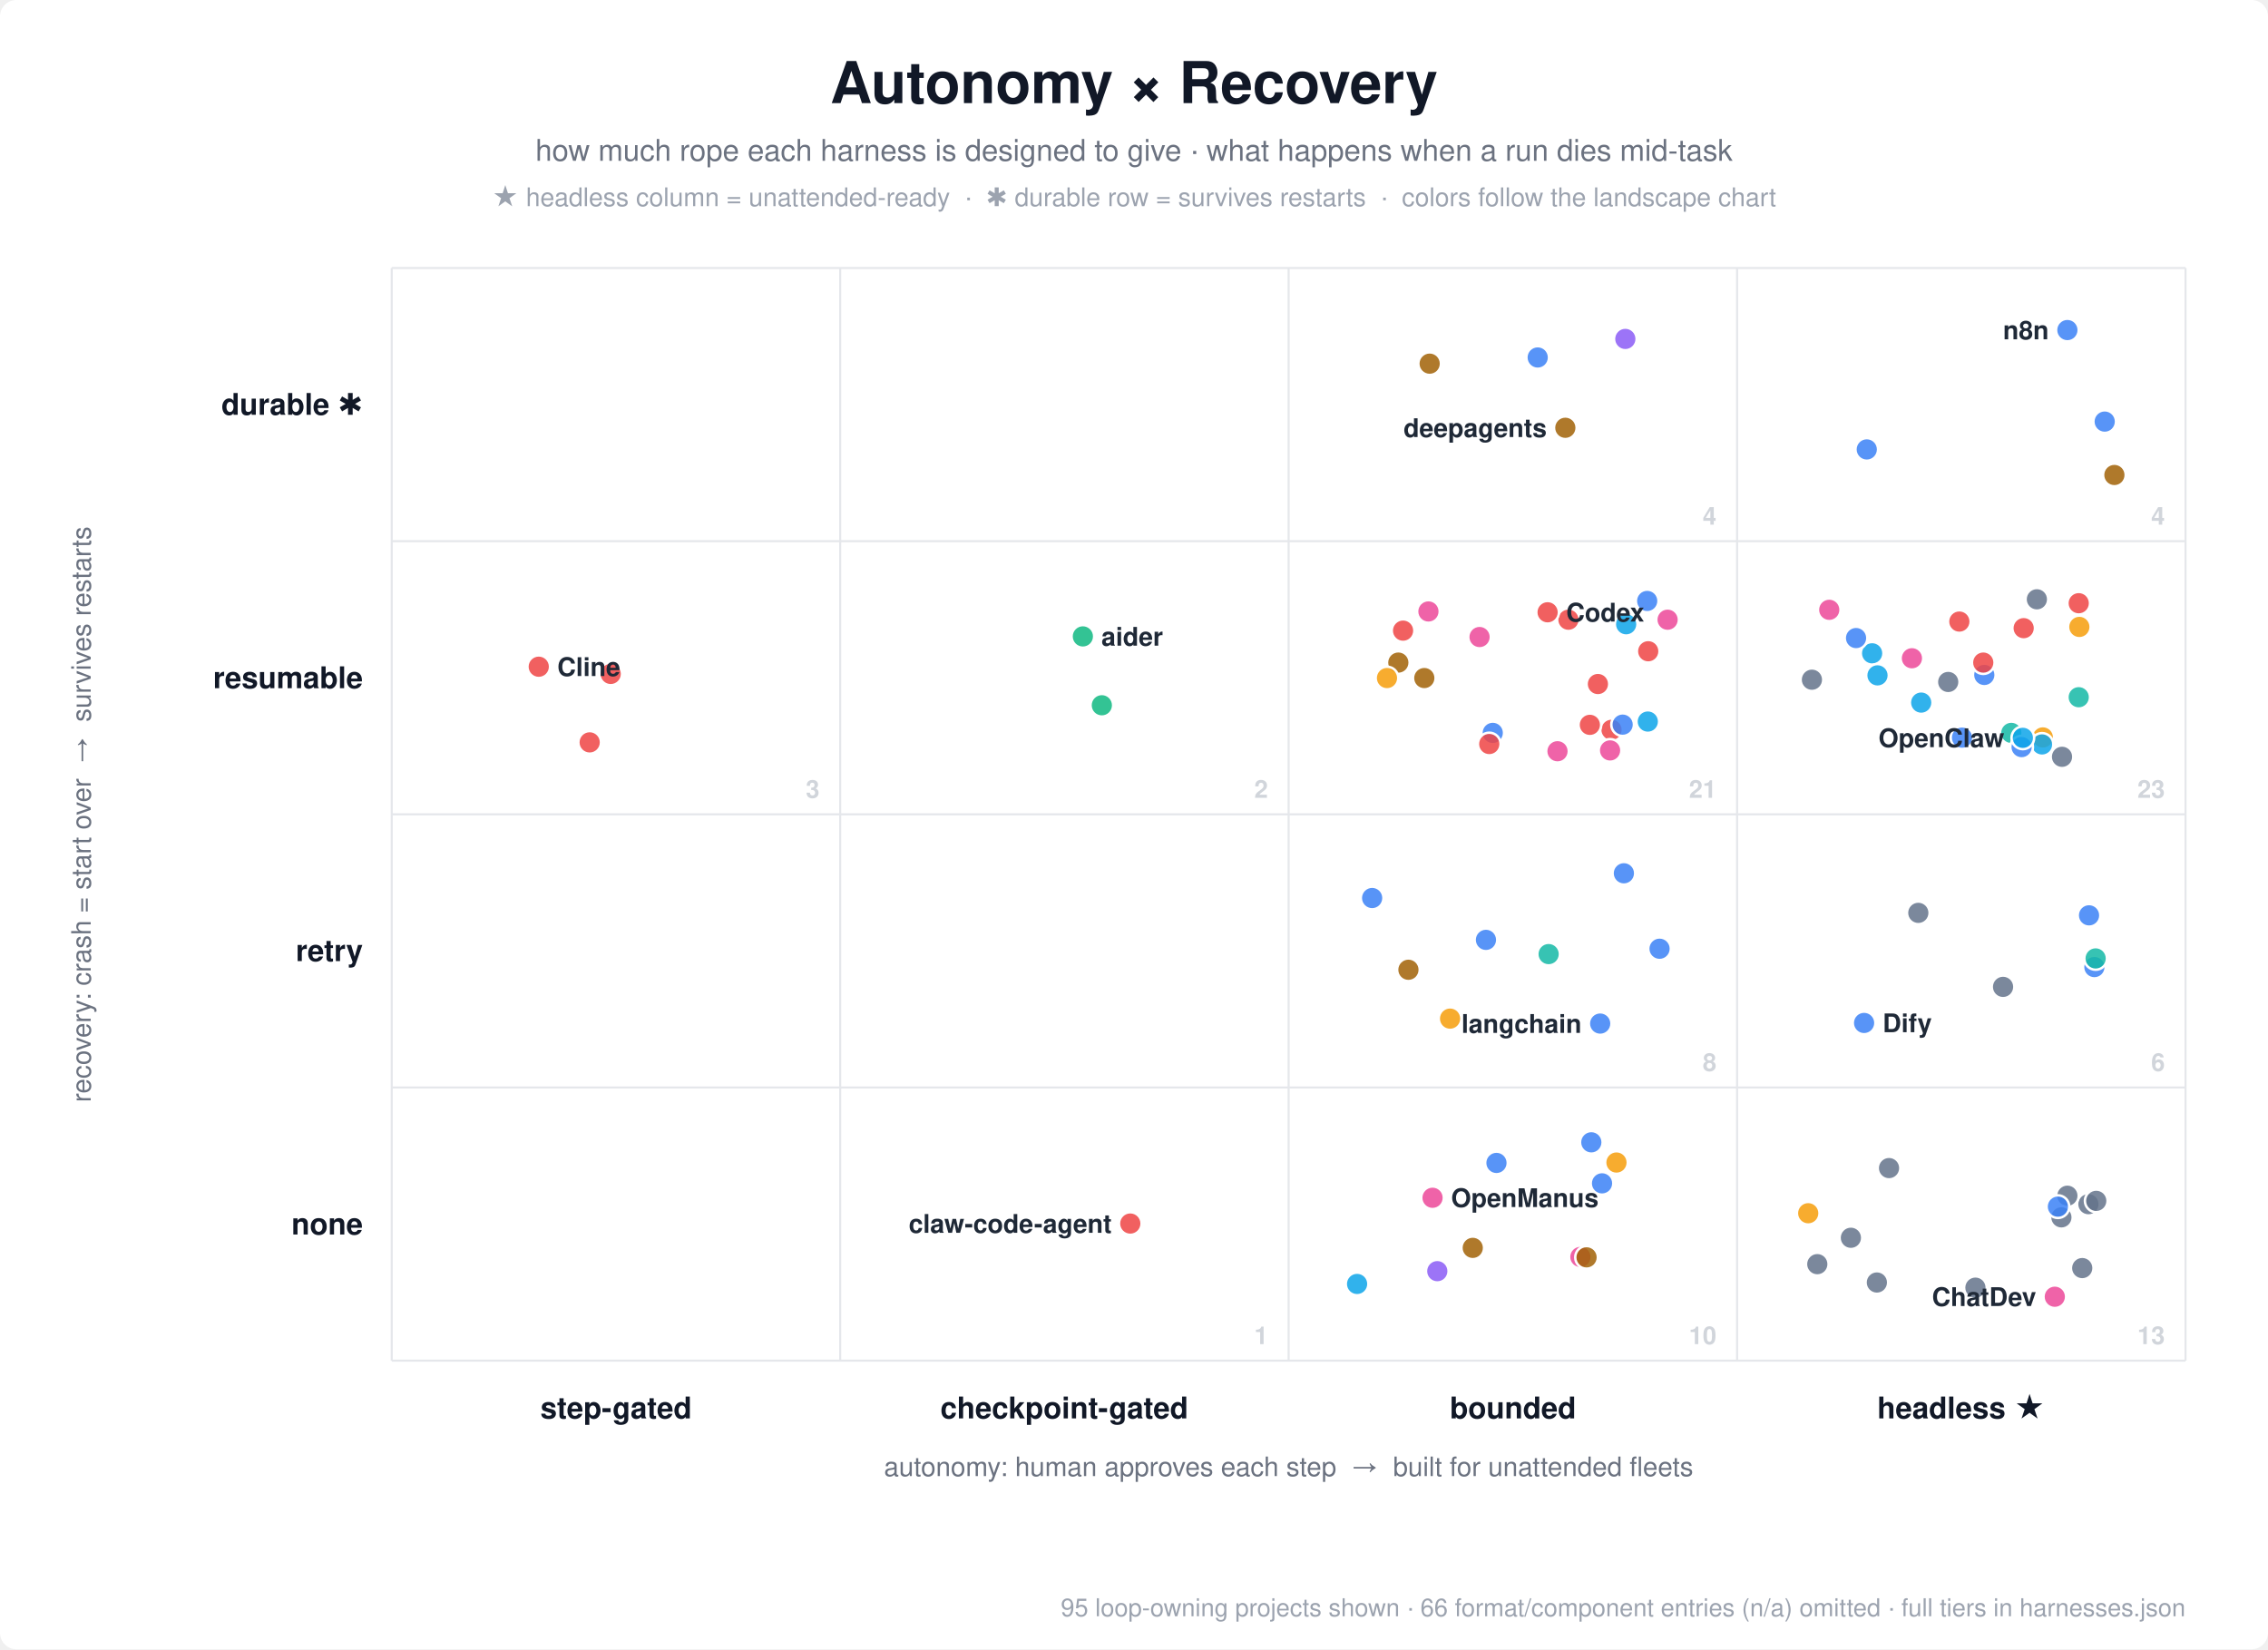
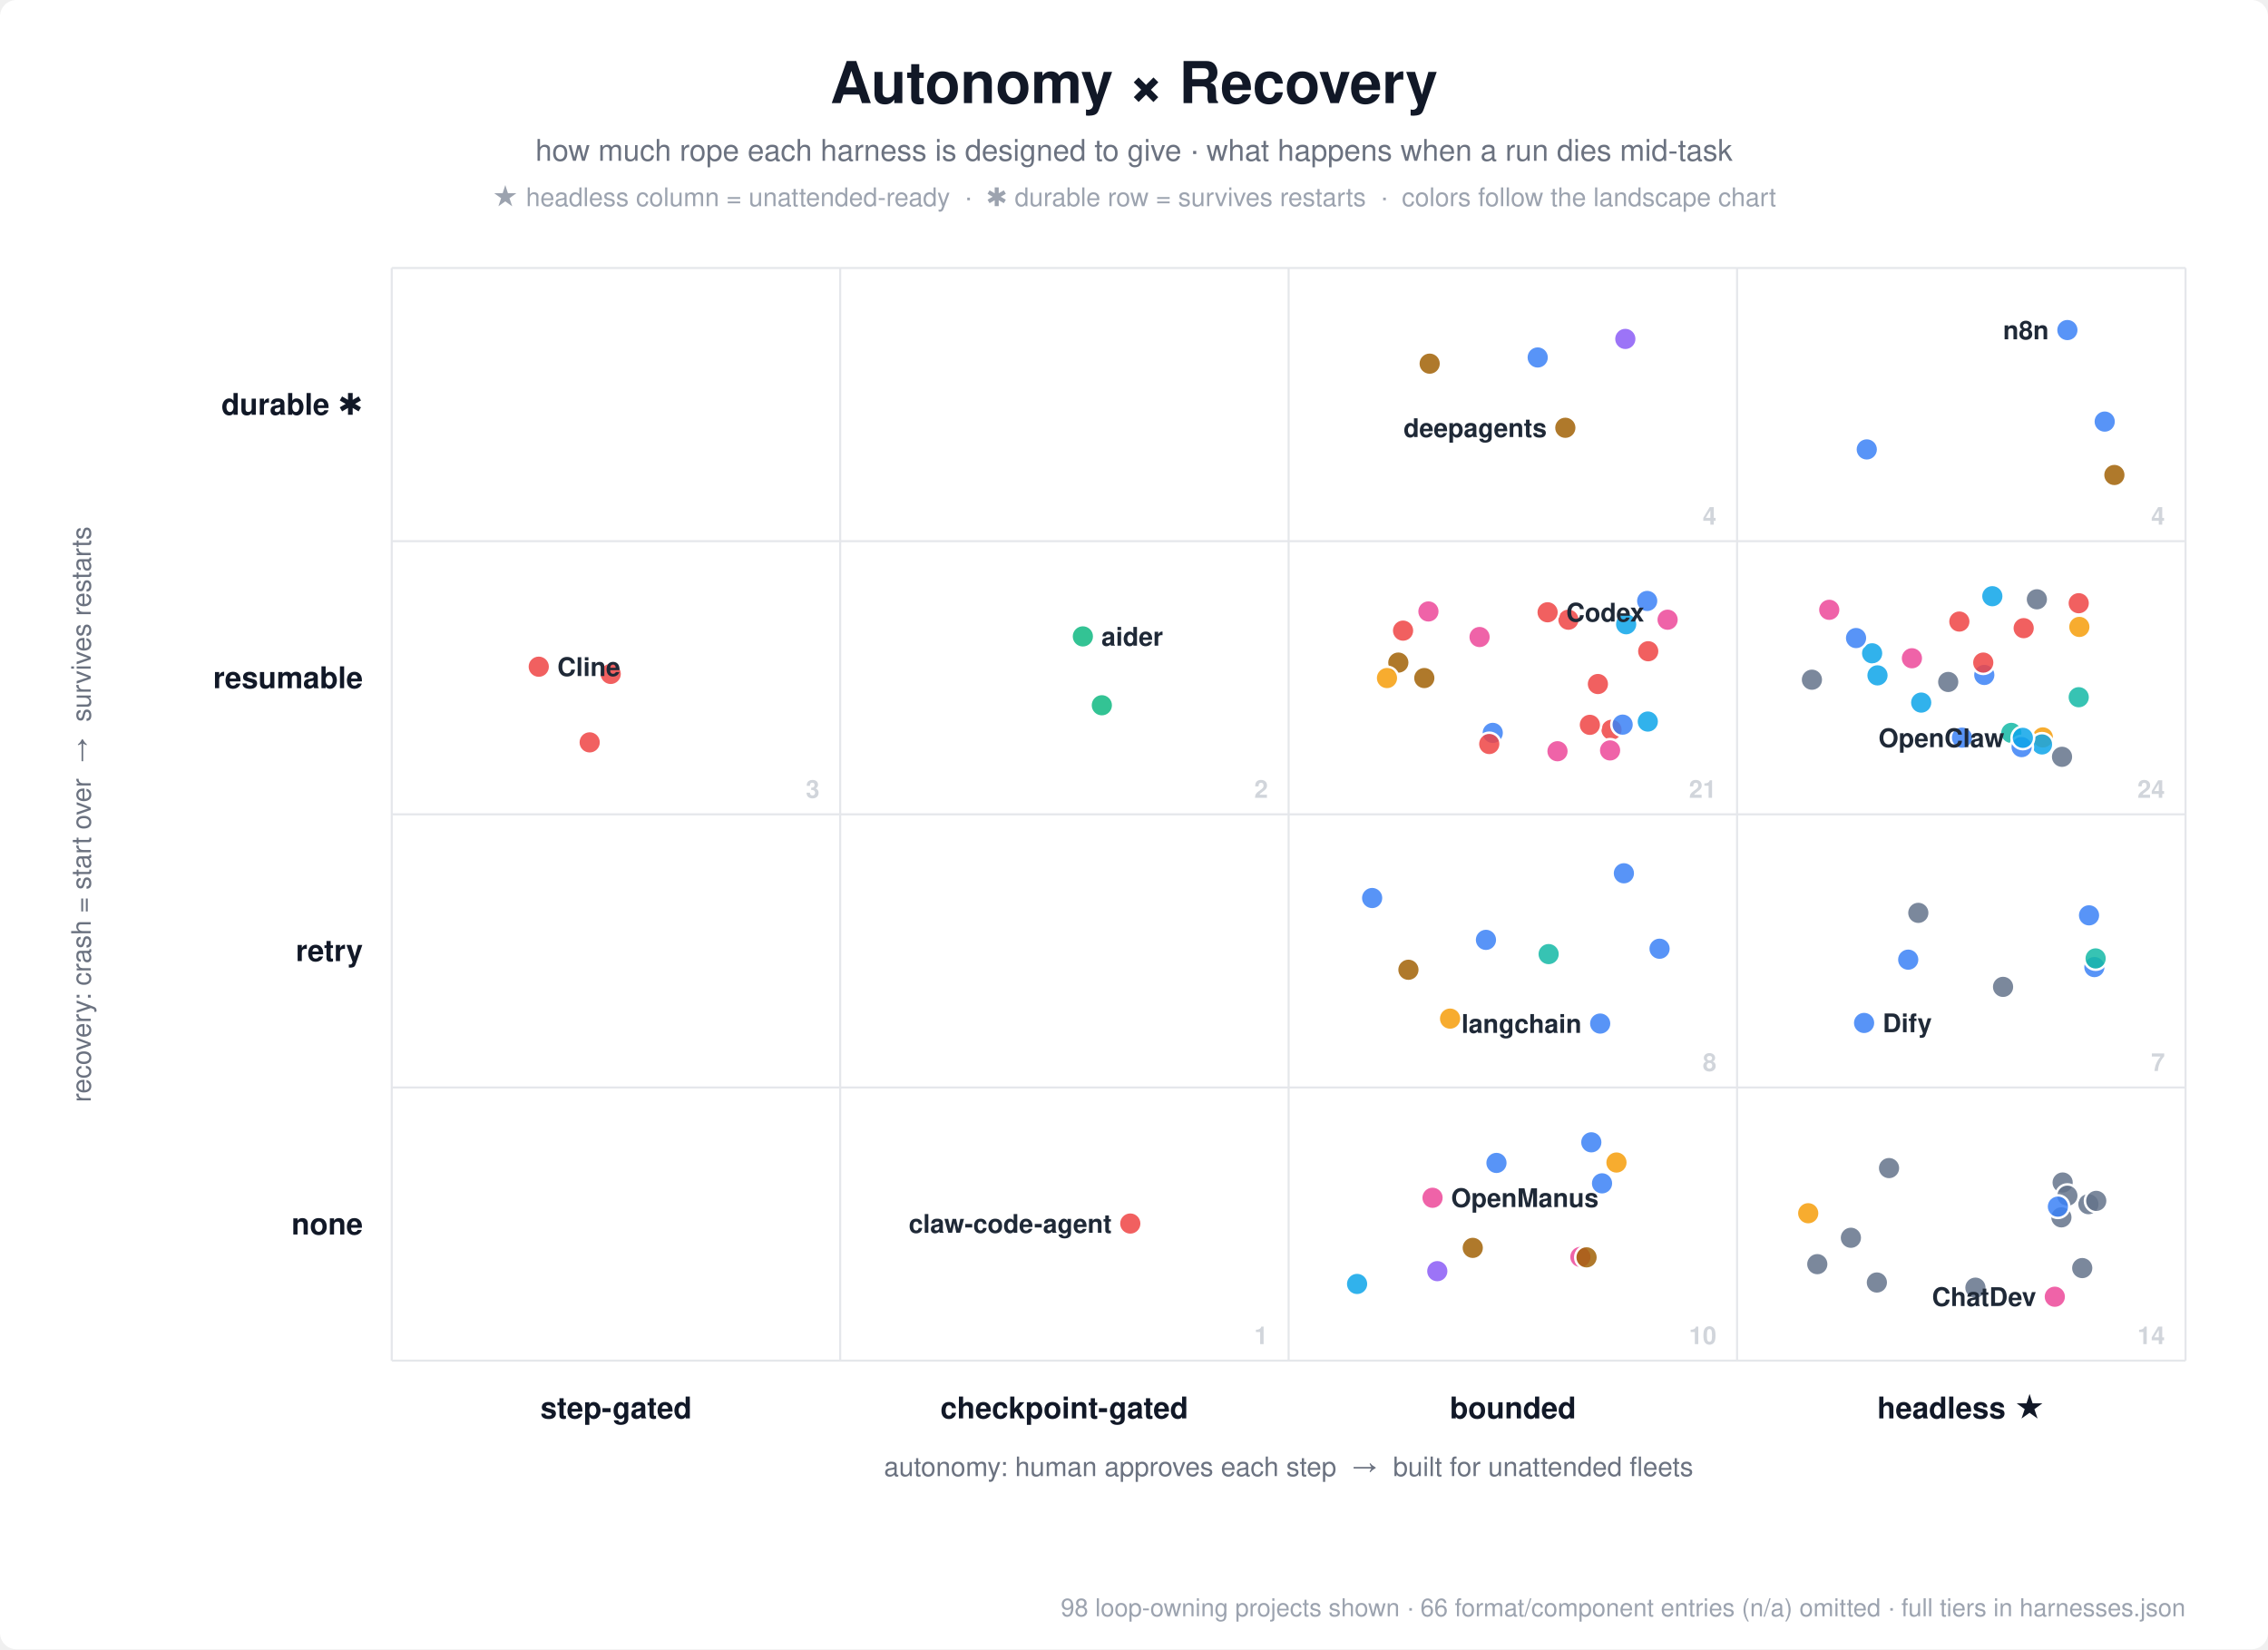
<svg xmlns="http://www.w3.org/2000/svg" viewBox="0 0 1100 800" font-family="-apple-system, 'Segoe UI', Helvetica, Arial, sans-serif">
  <rect width="1100" height="800" fill="#ffffff" rx="8" />
  <text x="550.0" y="50" text-anchor="middle" font-size="28" font-weight="700" fill="#111827">Autonomy × Recovery</text>
  <text x="550.0" y="78" text-anchor="middle" font-size="14.5" fill="#6b7280">how much rope each harness is designed to give · what happens when a run dies mid-task</text>
  <text x="550.0" y="100" text-anchor="middle" font-size="12.5" fill="#9ca3af">★ headless column = unattended-ready  ·  ✱ durable row = survives restarts  ·  colors follow the landscape chart</text>
  <line x1="190.0" y1="130" x2="190.0" y2="660" stroke="#e5e7eb" stroke-width="1" />
  <line x1="407.5" y1="130" x2="407.5" y2="660" stroke="#e5e7eb" stroke-width="1" />
  <line x1="625.0" y1="130" x2="625.0" y2="660" stroke="#e5e7eb" stroke-width="1" />
  <line x1="842.5" y1="130" x2="842.5" y2="660" stroke="#e5e7eb" stroke-width="1" />
  <line x1="1060.0" y1="130" x2="1060.0" y2="660" stroke="#e5e7eb" stroke-width="1" />
  <line x1="190" y1="130.0" x2="1060" y2="130.0" stroke="#e5e7eb" stroke-width="1" />
  <line x1="190" y1="262.5" x2="1060" y2="262.5" stroke="#e5e7eb" stroke-width="1" />
  <line x1="190" y1="395.0" x2="1060" y2="395.0" stroke="#e5e7eb" stroke-width="1" />
  <line x1="190" y1="527.5" x2="1060" y2="527.5" stroke="#e5e7eb" stroke-width="1" />
  <line x1="190" y1="660.0" x2="1060" y2="660.0" stroke="#e5e7eb" stroke-width="1" />
  <text x="298.8" y="688" text-anchor="middle" font-size="14.5" font-weight="600" fill="#111827">step-gated</text>
  <text x="516.2" y="688" text-anchor="middle" font-size="14.5" font-weight="600" fill="#111827">checkpoint-gated</text>
  <text x="733.8" y="688" text-anchor="middle" font-size="14.5" font-weight="600" fill="#111827">bounded</text>
  <text x="951.2" y="688" text-anchor="middle" font-size="14.5" font-weight="600" fill="#111827">headless ★</text>
  <text x="625.0" y="716" text-anchor="middle" font-size="13" fill="#6b7280">autonomy: human approves each step  →  built for unattended fleets</text>
  <text x="176" y="598.8" text-anchor="end" font-size="14.5" font-weight="600" fill="#111827">none</text>
  <text x="176" y="466.2" text-anchor="end" font-size="14.5" font-weight="600" fill="#111827">retry</text>
  <text x="176" y="333.8" text-anchor="end" font-size="14.5" font-weight="600" fill="#111827">resumable</text>
  <text x="176" y="201.2" text-anchor="end" font-size="14.5" font-weight="600" fill="#111827">durable ✱</text>
  <text x="44" y="395" font-size="13" fill="#6b7280" transform="rotate(-90 44 395)" text-anchor="middle">recovery: crash = start over  →  survives restarts</text>
  <text x="832.5" y="652.0" text-anchor="end" font-size="12" fill="#d1d5db" font-weight="700">10</text>
  <text x="832.5" y="254.5" text-anchor="end" font-size="12" fill="#d1d5db" font-weight="700">4</text>
  <text x="832.5" y="387.0" text-anchor="end" font-size="12" fill="#d1d5db" font-weight="700">21</text>
  <text x="397.5" y="387.0" text-anchor="end" font-size="12" fill="#d1d5db" font-weight="700">3</text>
-   <text x="1050.0" y="387.0" text-anchor="end" font-size="12" fill="#d1d5db" font-weight="700">23</text>
+   <text x="1050.0" y="387.0" text-anchor="end" font-size="12" fill="#d1d5db" font-weight="700">24</text>
  <text x="615.0" y="652.0" text-anchor="end" font-size="12" fill="#d1d5db" font-weight="700">1</text>
  <text x="832.5" y="519.5" text-anchor="end" font-size="12" fill="#d1d5db" font-weight="700">8</text>
-   <text x="1050.0" y="652.0" text-anchor="end" font-size="12" fill="#d1d5db" font-weight="700">13</text>
+   <text x="1050.0" y="652.0" text-anchor="end" font-size="12" fill="#d1d5db" font-weight="700">14</text>
  <text x="1050.0" y="254.5" text-anchor="end" font-size="12" fill="#d1d5db" font-weight="700">4</text>
-   <text x="1050.0" y="519.5" text-anchor="end" font-size="12" fill="#d1d5db" font-weight="700">6</text>
+   <text x="1050.0" y="519.5" text-anchor="end" font-size="12" fill="#d1d5db" font-weight="700">7</text>
  <text x="615.0" y="387.0" text-anchor="end" font-size="12" fill="#d1d5db" font-weight="700">2</text>
  <circle cx="958.1" cy="624.6" r="5.5" fill="#64748b" fill-opacity="0.85" stroke="#ffffff" stroke-width="1.2" />
  <circle cx="931.8" cy="340.8" r="5.5" fill="#0ea5e9" fill-opacity="0.85" stroke="#ffffff" stroke-width="1.2" />
  <circle cx="916.2" cy="566.6" r="5.5" fill="#64748b" fill-opacity="0.85" stroke="#ffffff" stroke-width="1.2" />
  <circle cx="897.7" cy="600.4" r="5.5" fill="#64748b" fill-opacity="0.85" stroke="#ffffff" stroke-width="1.2" />
  <circle cx="703.3" cy="494.1" r="5.5" fill="#f59e0b" fill-opacity="0.85" stroke="#ffffff" stroke-width="1.2" />
  <circle cx="1009.9" cy="615.1" r="5.5" fill="#64748b" fill-opacity="0.85" stroke="#ffffff" stroke-width="1.2" />
  <circle cx="725.8" cy="564.1" r="5.5" fill="#3b82f6" fill-opacity="0.85" stroke="#ffffff" stroke-width="1.2" />
  <circle cx="887.2" cy="295.8" r="5.5" fill="#ec4899" fill-opacity="0.85" stroke="#ffffff" stroke-width="1.2" />
  <circle cx="971.5" cy="478.7" r="5.5" fill="#64748b" fill-opacity="0.85" stroke="#ffffff" stroke-width="1.2" />
  <circle cx="784.0" cy="563.9" r="5.5" fill="#f59e0b" fill-opacity="0.85" stroke="#ffffff" stroke-width="1.2" />
  <circle cx="975.5" cy="355.5" r="5.5" fill="#14b8a6" fill-opacity="0.85" stroke="#ffffff" stroke-width="1.2" />
  <circle cx="777.0" cy="574.0" r="5.5" fill="#3b82f6" fill-opacity="0.85" stroke="#ffffff" stroke-width="1.2" />
  <circle cx="781.6" cy="354.0" r="5.5" fill="#ef4444" fill-opacity="0.85" stroke="#ffffff" stroke-width="1.2" />
  <circle cx="697.1" cy="616.6" r="5.5" fill="#8b5cf6" fill-opacity="0.85" stroke="#ffffff" stroke-width="1.2" />
  <circle cx="548.2" cy="593.5" r="5.5" fill="#ef4444" fill-opacity="0.85" stroke="#ffffff" stroke-width="1.2" />
  <circle cx="877.0" cy="588.5" r="5.5" fill="#f59e0b" fill-opacity="0.85" stroke="#ffffff" stroke-width="1.2" />
  <circle cx="788.3" cy="164.4" r="5.5" fill="#8b5cf6" fill-opacity="0.85" stroke="#ffffff" stroke-width="1.2" />
  <circle cx="714.3" cy="605.3" r="5.5" fill="#a16207" fill-opacity="0.85" stroke="#ffffff" stroke-width="1.2" />
  <circle cx="881.4" cy="613.2" r="5.5" fill="#64748b" fill-opacity="0.85" stroke="#ffffff" stroke-width="1.2" />
  <circle cx="878.8" cy="329.7" r="5.5" fill="#64748b" fill-opacity="0.85" stroke="#ffffff" stroke-width="1.2" />
+   <circle cx="1000.4" cy="573.6" r="5.5" fill="#64748b" fill-opacity="0.85" stroke="#ffffff" stroke-width="1.2" />
  <circle cx="1012.9" cy="584.1" r="5.5" fill="#64748b" fill-opacity="0.85" stroke="#ffffff" stroke-width="1.2" />
  <circle cx="910.3" cy="622.1" r="5.5" fill="#64748b" fill-opacity="0.85" stroke="#ffffff" stroke-width="1.2" />
  <circle cx="930.4" cy="442.8" r="5.5" fill="#64748b" fill-opacity="0.85" stroke="#ffffff" stroke-width="1.2" />
  <circle cx="1016.7" cy="582.5" r="5.5" fill="#64748b" fill-opacity="0.85" stroke="#ffffff" stroke-width="1.2" />
  <circle cx="658.2" cy="622.8" r="5.5" fill="#0ea5e9" fill-opacity="0.85" stroke="#ffffff" stroke-width="1.2" />
  <circle cx="1002.7" cy="580.0" r="5.5" fill="#64748b" fill-opacity="0.85" stroke="#ffffff" stroke-width="1.2" />
  <circle cx="1000.1" cy="367.1" r="5.5" fill="#64748b" fill-opacity="0.85" stroke="#ffffff" stroke-width="1.2" />
  <circle cx="798.9" cy="291.5" r="5.5" fill="#3b82f6" fill-opacity="0.85" stroke="#ffffff" stroke-width="1.2" />
  <circle cx="999.8" cy="590.5" r="5.5" fill="#64748b" fill-opacity="0.85" stroke="#ffffff" stroke-width="1.2" />
  <circle cx="678.2" cy="321.4" r="5.5" fill="#a16207" fill-opacity="0.85" stroke="#ffffff" stroke-width="1.2" />
  <circle cx="787.6" cy="423.6" r="5.5" fill="#3b82f6" fill-opacity="0.85" stroke="#ffffff" stroke-width="1.2" />
  <circle cx="998.1" cy="585.3" r="5.5" fill="#3b82f6" fill-opacity="0.85" stroke="#ffffff" stroke-width="1.2" />
  <circle cx="1025.5" cy="230.4" r="5.5" fill="#a16207" fill-opacity="0.85" stroke="#ffffff" stroke-width="1.2" />
  <circle cx="987.9" cy="290.7" r="5.5" fill="#64748b" fill-opacity="0.85" stroke="#ffffff" stroke-width="1.2" />
  <circle cx="690.8" cy="328.9" r="5.5" fill="#a16207" fill-opacity="0.85" stroke="#ffffff" stroke-width="1.2" />
  <circle cx="724.0" cy="355.5" r="5.5" fill="#3b82f6" fill-opacity="0.85" stroke="#ffffff" stroke-width="1.2" />
  <circle cx="1015.8" cy="469.1" r="5.5" fill="#3b82f6" fill-opacity="0.85" stroke="#ffffff" stroke-width="1.2" />
  <circle cx="990.8" cy="357.7" r="5.5" fill="#f59e0b" fill-opacity="0.85" stroke="#ffffff" stroke-width="1.2" />
  <circle cx="1016.4" cy="464.9" r="5.5" fill="#14b8a6" fill-opacity="0.85" stroke="#ffffff" stroke-width="1.2" />
  <circle cx="766.5" cy="609.7" r="5.5" fill="#ec4899" fill-opacity="0.85" stroke="#ffffff" stroke-width="1.2" />
  <circle cx="672.7" cy="328.9" r="5.5" fill="#f59e0b" fill-opacity="0.85" stroke="#ffffff" stroke-width="1.2" />
  <circle cx="808.8" cy="300.6" r="5.5" fill="#ec4899" fill-opacity="0.85" stroke="#ffffff" stroke-width="1.2" />
  <circle cx="717.6" cy="309.0" r="5.5" fill="#ec4899" fill-opacity="0.85" stroke="#ffffff" stroke-width="1.2" />
  <circle cx="951.6" cy="357.8" r="5.5" fill="#3b82f6" fill-opacity="0.85" stroke="#ffffff" stroke-width="1.2" />
  <circle cx="799.2" cy="350.0" r="5.5" fill="#0ea5e9" fill-opacity="0.85" stroke="#ffffff" stroke-width="1.2" />
  <circle cx="944.9" cy="330.8" r="5.5" fill="#64748b" fill-opacity="0.85" stroke="#ffffff" stroke-width="1.2" />
  <circle cx="788.7" cy="302.8" r="5.5" fill="#0ea5e9" fill-opacity="0.85" stroke="#ffffff" stroke-width="1.2" />
  <circle cx="990.4" cy="361.1" r="5.5" fill="#0ea5e9" fill-opacity="0.85" stroke="#ffffff" stroke-width="1.2" />
  <circle cx="693.4" cy="176.4" r="5.5" fill="#a16207" fill-opacity="0.85" stroke="#ffffff" stroke-width="1.2" />
  <circle cx="1008.5" cy="304.1" r="5.5" fill="#f59e0b" fill-opacity="0.85" stroke="#ffffff" stroke-width="1.2" />
  <circle cx="980.5" cy="362.4" r="5.5" fill="#3b82f6" fill-opacity="0.85" stroke="#ffffff" stroke-width="1.2" />
  <circle cx="962.4" cy="327.4" r="5.5" fill="#3b82f6" fill-opacity="0.85" stroke="#ffffff" stroke-width="1.2" />
  <circle cx="771.8" cy="554.1" r="5.5" fill="#3b82f6" fill-opacity="0.85" stroke="#ffffff" stroke-width="1.2" />
  <circle cx="296.2" cy="326.9" r="5.5" fill="#ef4444" fill-opacity="0.85" stroke="#ffffff" stroke-width="1.2" />
  <circle cx="905.4" cy="218.0" r="5.5" fill="#3b82f6" fill-opacity="0.85" stroke="#ffffff" stroke-width="1.2" />
  <circle cx="683.1" cy="470.4" r="5.5" fill="#a16207" fill-opacity="0.85" stroke="#ffffff" stroke-width="1.2" />
  <circle cx="961.9" cy="321.4" r="5.5" fill="#ef4444" fill-opacity="0.85" stroke="#ffffff" stroke-width="1.2" />
  <circle cx="286.0" cy="360.1" r="5.5" fill="#ef4444" fill-opacity="0.85" stroke="#ffffff" stroke-width="1.2" />
  <circle cx="799.4" cy="315.9" r="5.5" fill="#ef4444" fill-opacity="0.85" stroke="#ffffff" stroke-width="1.2" />
  <circle cx="745.8" cy="173.4" r="5.5" fill="#3b82f6" fill-opacity="0.85" stroke="#ffffff" stroke-width="1.2" />
  <circle cx="760.7" cy="300.6" r="5.5" fill="#ef4444" fill-opacity="0.85" stroke="#ffffff" stroke-width="1.2" />
  <circle cx="720.7" cy="455.9" r="5.5" fill="#3b82f6" fill-opacity="0.85" stroke="#ffffff" stroke-width="1.2" />
  <circle cx="759.2" cy="207.5" r="5.5" fill="#a16207" fill-opacity="0.85" stroke="#ffffff" stroke-width="1.2" />
  <circle cx="769.5" cy="609.9" r="5.5" fill="#a16207" fill-opacity="0.85" stroke="#ffffff" stroke-width="1.2" />
  <circle cx="692.8" cy="296.6" r="5.5" fill="#ec4899" fill-opacity="0.85" stroke="#ffffff" stroke-width="1.2" />
  <circle cx="751.1" cy="462.8" r="5.5" fill="#14b8a6" fill-opacity="0.85" stroke="#ffffff" stroke-width="1.2" />
  <circle cx="722.3" cy="360.9" r="5.5" fill="#ef4444" fill-opacity="0.85" stroke="#ffffff" stroke-width="1.2" />
  <circle cx="996.6" cy="629.0" r="5.5" fill="#ec4899" fill-opacity="0.85" stroke="#ffffff" stroke-width="1.2" />
  <circle cx="534.4" cy="342.1" r="5.5" fill="#10b981" fill-opacity="0.85" stroke="#ffffff" stroke-width="1.2" />
  <circle cx="908.0" cy="316.9" r="5.5" fill="#0ea5e9" fill-opacity="0.85" stroke="#ffffff" stroke-width="1.2" />
  <circle cx="1020.8" cy="204.5" r="5.5" fill="#3b82f6" fill-opacity="0.85" stroke="#ffffff" stroke-width="1.2" />
  <circle cx="787.0" cy="351.5" r="5.5" fill="#3b82f6" fill-opacity="0.85" stroke="#ffffff" stroke-width="1.2" />
  <circle cx="525.2" cy="308.7" r="5.5" fill="#10b981" fill-opacity="0.85" stroke="#ffffff" stroke-width="1.2" />
  <circle cx="665.5" cy="435.6" r="5.5" fill="#3b82f6" fill-opacity="0.85" stroke="#ffffff" stroke-width="1.2" />
  <circle cx="1008.2" cy="292.6" r="5.5" fill="#ef4444" fill-opacity="0.85" stroke="#ffffff" stroke-width="1.2" />
+   <circle cx="925.5" cy="465.5" r="5.5" fill="#3b82f6" fill-opacity="0.85" stroke="#ffffff" stroke-width="1.2" />
  <circle cx="780.9" cy="364.0" r="5.5" fill="#ec4899" fill-opacity="0.85" stroke="#ffffff" stroke-width="1.2" />
  <circle cx="694.8" cy="581.0" r="5.5" fill="#ec4899" fill-opacity="0.85" stroke="#ffffff" stroke-width="1.2" />
  <circle cx="755.4" cy="364.4" r="5.5" fill="#ec4899" fill-opacity="0.85" stroke="#ffffff" stroke-width="1.2" />
+   <circle cx="966.3" cy="289.2" r="5.5" fill="#0ea5e9" fill-opacity="0.85" stroke="#ffffff" stroke-width="1.2" />
  <circle cx="261.3" cy="323.4" r="5.5" fill="#ef4444" fill-opacity="0.85" stroke="#ffffff" stroke-width="1.2" />
  <circle cx="680.5" cy="305.9" r="5.5" fill="#ef4444" fill-opacity="0.85" stroke="#ffffff" stroke-width="1.2" />
  <circle cx="927.3" cy="319.3" r="5.5" fill="#ec4899" fill-opacity="0.85" stroke="#ffffff" stroke-width="1.2" />
  <circle cx="1008.2" cy="338.2" r="5.5" fill="#14b8a6" fill-opacity="0.85" stroke="#ffffff" stroke-width="1.2" />
  <circle cx="950.3" cy="301.5" r="5.5" fill="#ef4444" fill-opacity="0.85" stroke="#ffffff" stroke-width="1.2" />
  <circle cx="771.1" cy="351.6" r="5.5" fill="#ef4444" fill-opacity="0.85" stroke="#ffffff" stroke-width="1.2" />
  <circle cx="775.0" cy="331.8" r="5.5" fill="#ef4444" fill-opacity="0.85" stroke="#ffffff" stroke-width="1.2" />
  <circle cx="804.9" cy="460.2" r="5.5" fill="#3b82f6" fill-opacity="0.85" stroke="#ffffff" stroke-width="1.2" />
  <circle cx="750.6" cy="297.0" r="5.5" fill="#ef4444" fill-opacity="0.85" stroke="#ffffff" stroke-width="1.2" />
  <circle cx="776.1" cy="496.5" r="5.5" fill="#3b82f6" fill-opacity="0.85" stroke="#ffffff" stroke-width="1.2" />
  <circle cx="1013.2" cy="444.0" r="5.5" fill="#3b82f6" fill-opacity="0.85" stroke="#ffffff" stroke-width="1.2" />
  <circle cx="904.1" cy="496.2" r="5.5" fill="#3b82f6" fill-opacity="0.85" stroke="#ffffff" stroke-width="1.2" />
  <circle cx="900.2" cy="309.5" r="5.5" fill="#3b82f6" fill-opacity="0.85" stroke="#ffffff" stroke-width="1.2" />
  <circle cx="1002.7" cy="160.1" r="5.5" fill="#3b82f6" fill-opacity="0.85" stroke="#ffffff" stroke-width="1.2" />
  <circle cx="981.5" cy="304.7" r="5.5" fill="#ef4444" fill-opacity="0.85" stroke="#ffffff" stroke-width="1.2" />
  <circle cx="910.6" cy="327.6" r="5.5" fill="#0ea5e9" fill-opacity="0.85" stroke="#ffffff" stroke-width="1.2" />
  <circle cx="981.1" cy="357.9" r="5.5" fill="#0ea5e9" fill-opacity="0.85" stroke="#ffffff" stroke-width="1.2" />
  <text x="703.8" y="585.5" text-anchor="start" font-size="12.5" font-weight="600" fill="#1f2937">OpenManus</text>
  <text x="750.2" y="212.0" text-anchor="end" font-size="12.5" font-weight="600" fill="#1f2937">deepagents</text>
  <text x="759.6" y="301.5" text-anchor="start" font-size="12.5" font-weight="600" fill="#1f2937">Codex</text>
  <text x="270.3" y="327.9" text-anchor="start" font-size="12.5" font-weight="600" fill="#1f2937">Cline</text>
  <text x="972.1" y="362.4" text-anchor="end" font-size="12.5" font-weight="600" fill="#1f2937">OpenClaw</text>
  <text x="539.2" y="598.0" text-anchor="end" font-size="12.5" font-weight="600" fill="#1f2937">claw-code-agent</text>
  <text x="767.1" y="501.0" text-anchor="end" font-size="12.5" font-weight="600" fill="#1f2937">langchain</text>
  <text x="987.6" y="633.5" text-anchor="end" font-size="12.5" font-weight="600" fill="#1f2937">ChatDev</text>
  <text x="993.7" y="164.6" text-anchor="end" font-size="12.5" font-weight="600" fill="#1f2937">n8n</text>
  <text x="913.1" y="500.7" text-anchor="start" font-size="12.5" font-weight="600" fill="#1f2937">Dify</text>
  <text x="534.2" y="313.2" text-anchor="start" font-size="12.5" font-weight="600" fill="#1f2937">aider</text>
-   <text x="1060" y="784" text-anchor="end" font-size="12" fill="#9ca3af">95 loop-owning projects shown · 66 format/component entries (n/a) omitted · full tiers in harnesses.json</text>
+   <text x="1060" y="784" text-anchor="end" font-size="12" fill="#9ca3af">98 loop-owning projects shown · 66 format/component entries (n/a) omitted · full tiers in harnesses.json</text>
</svg>
